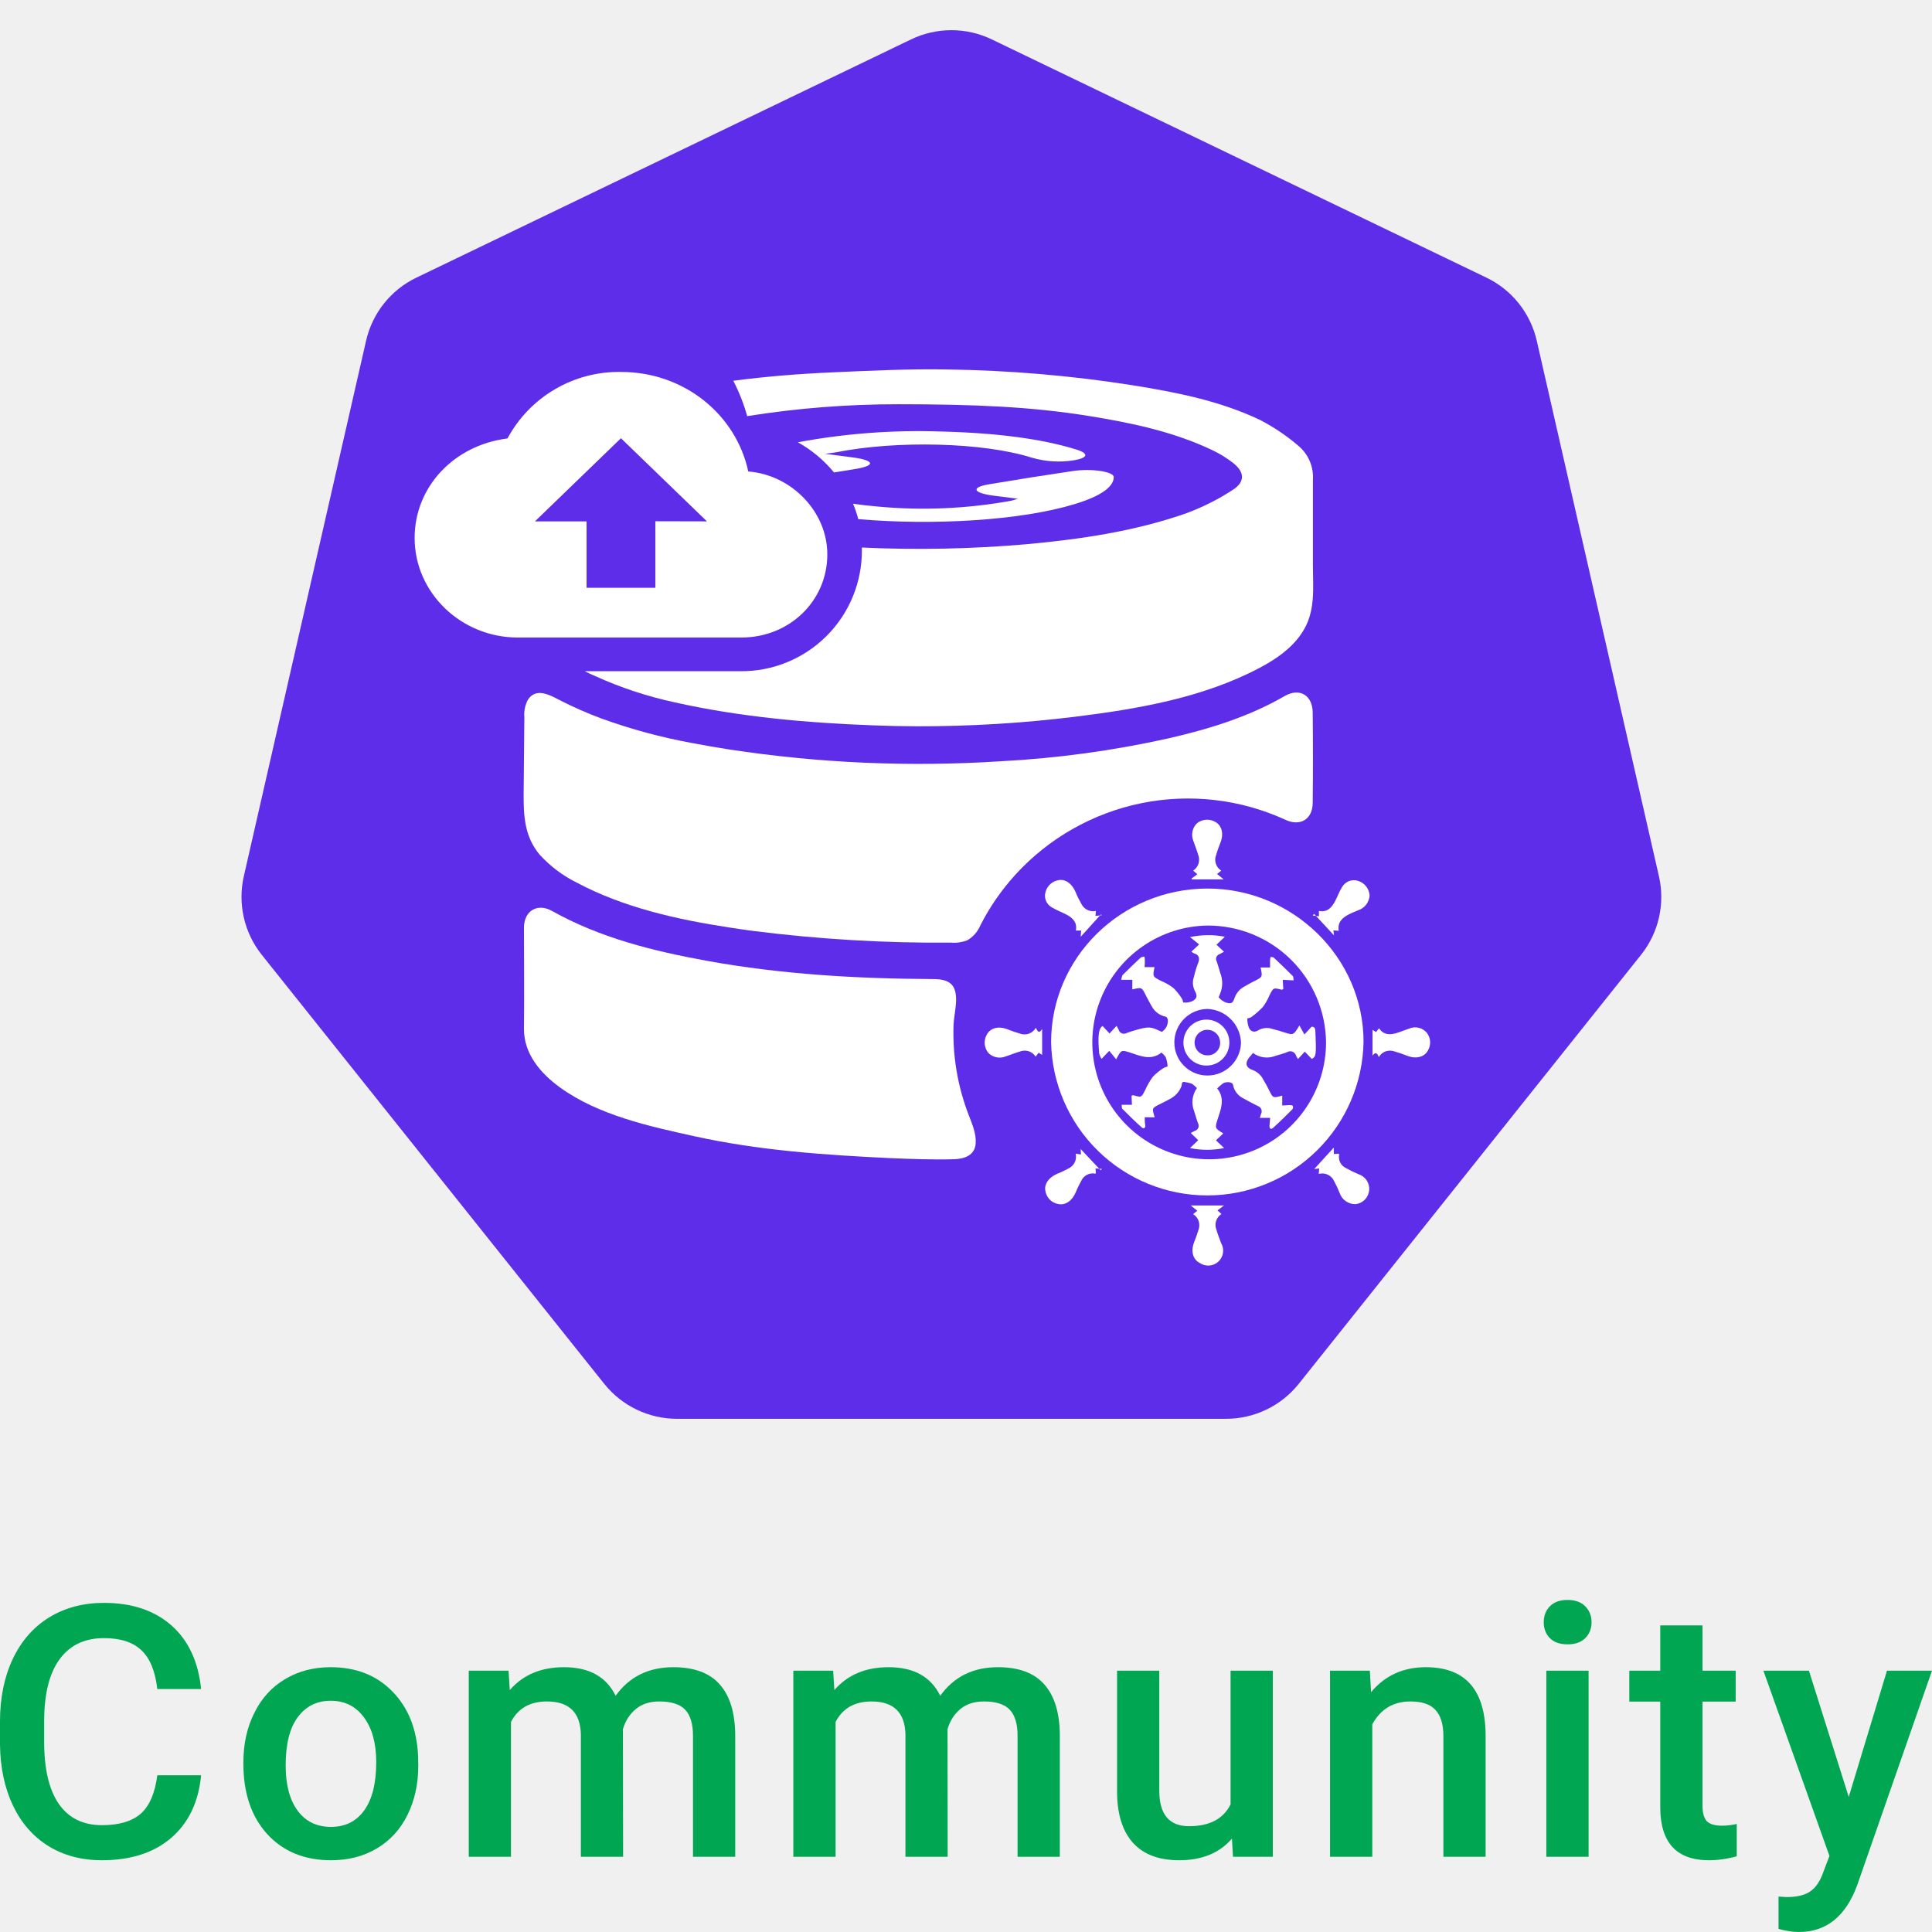
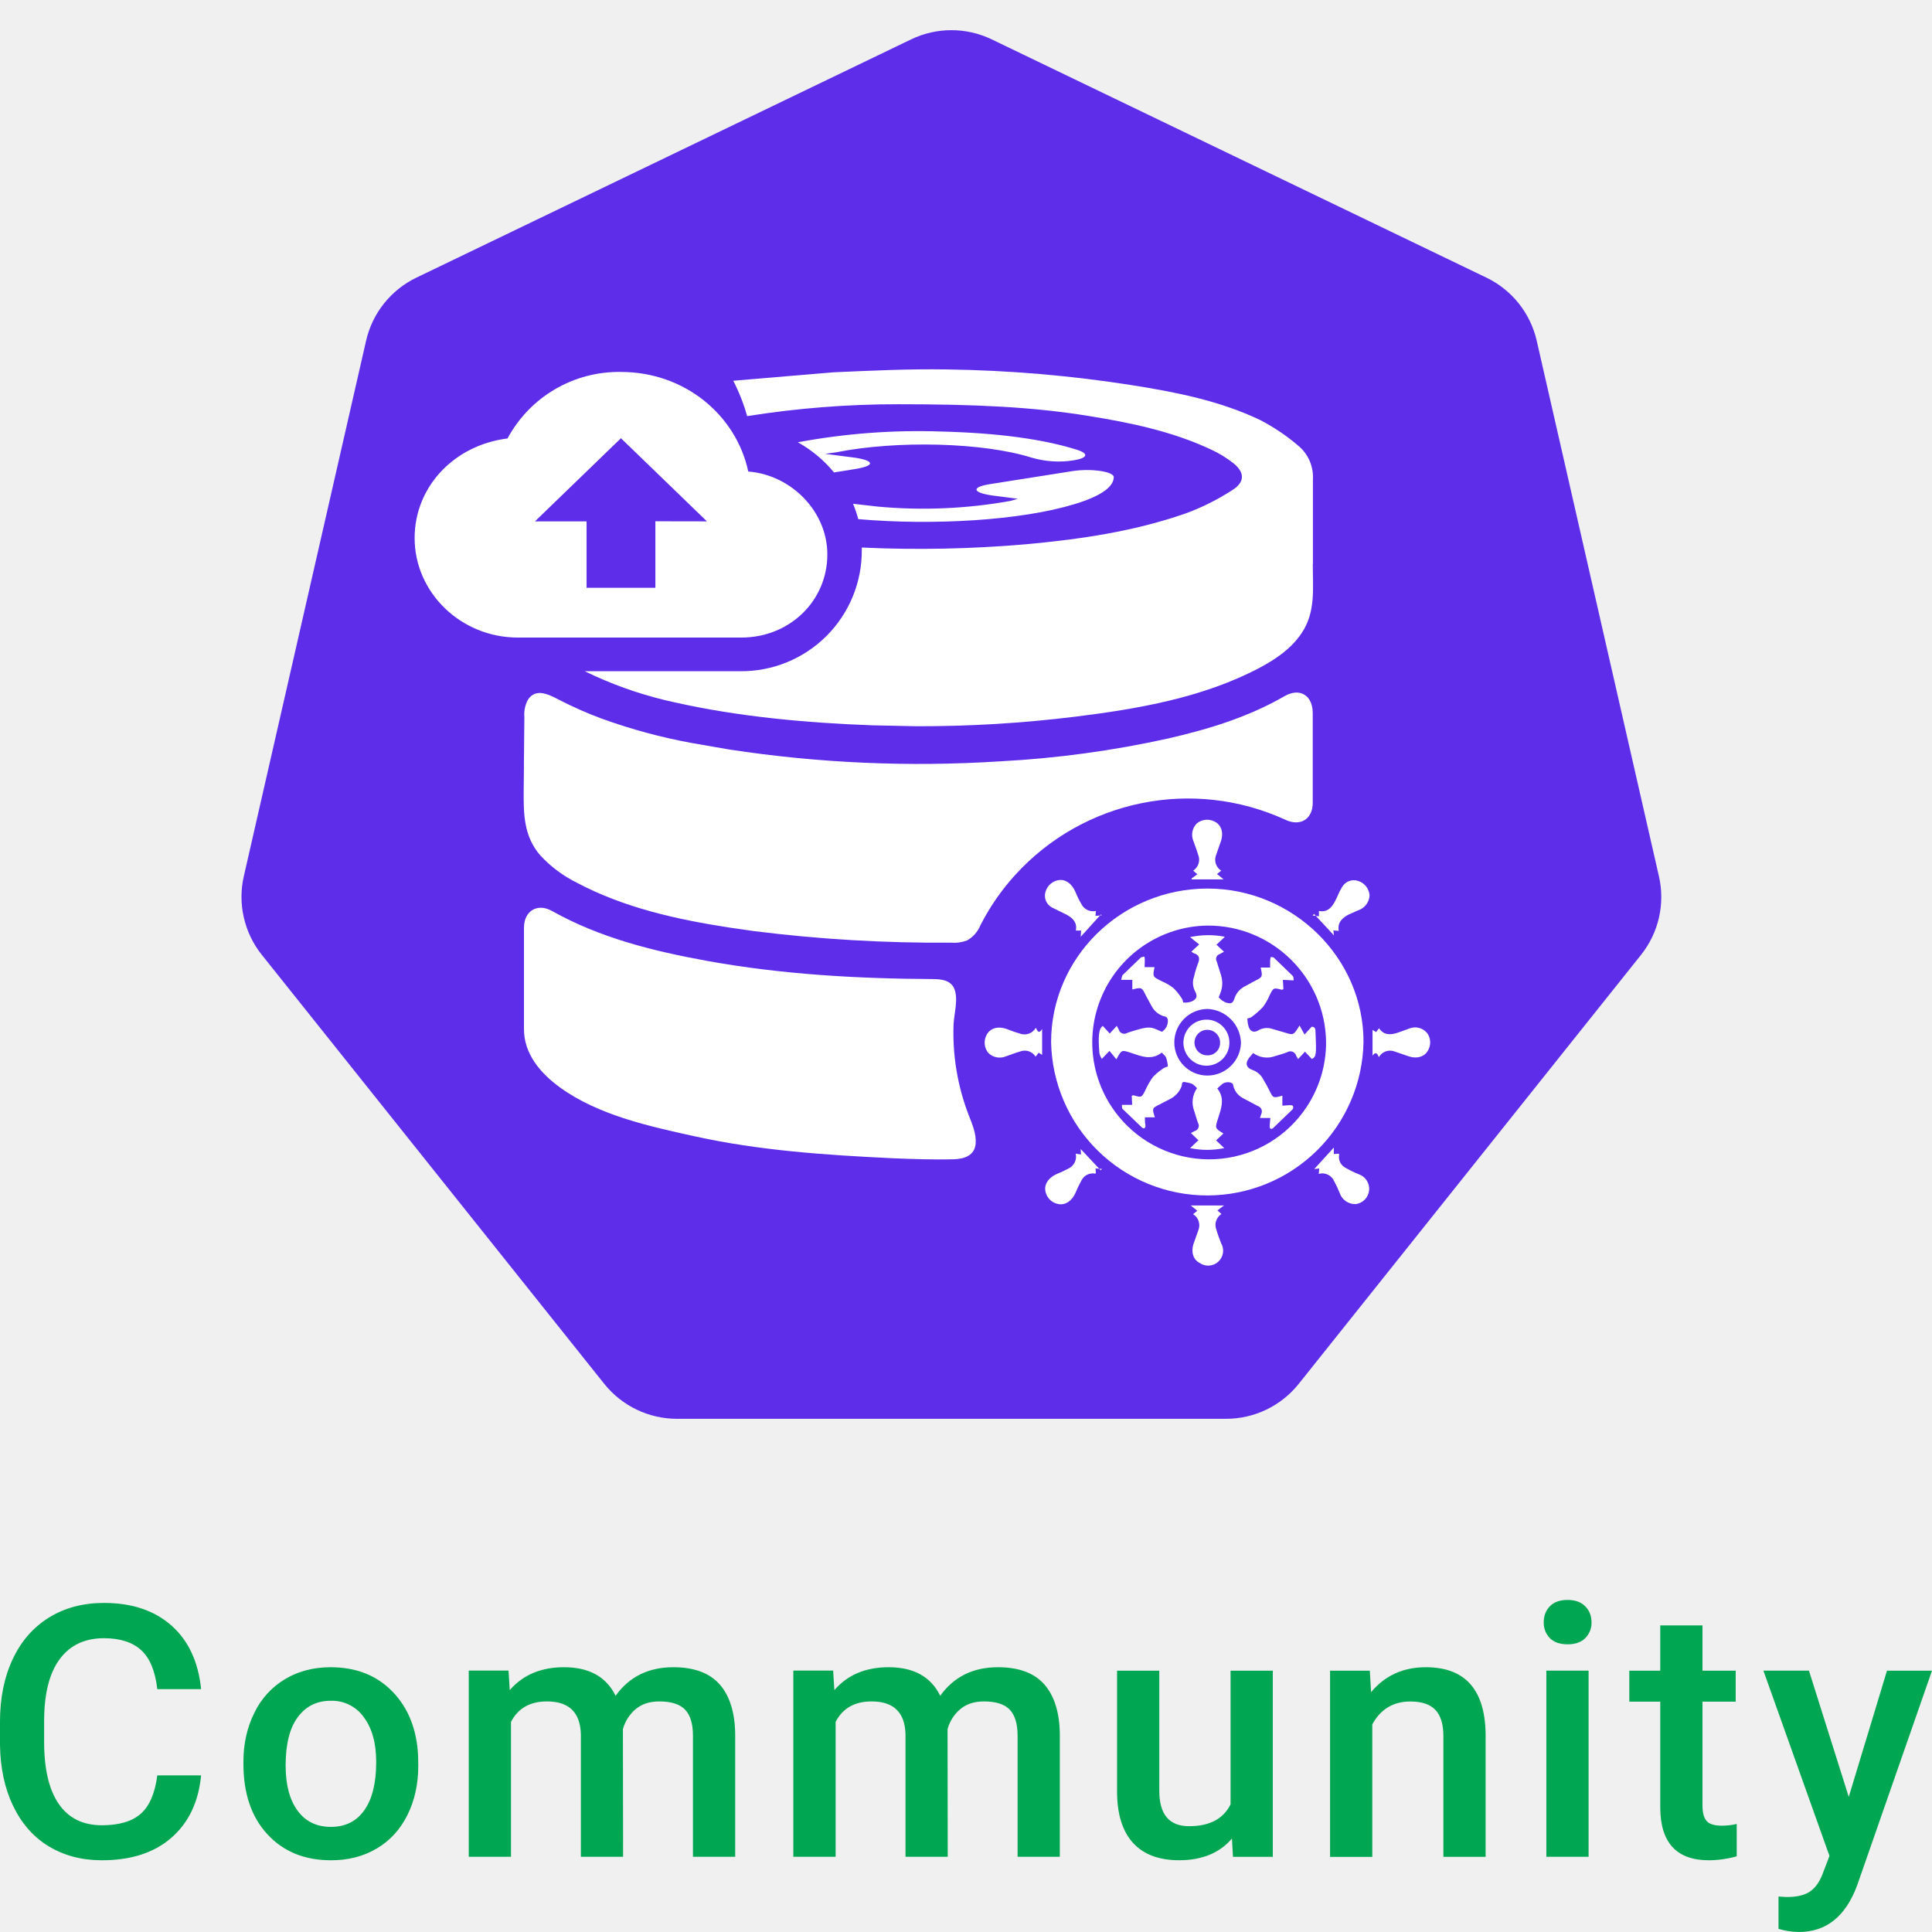
- <svg xmlns="http://www.w3.org/2000/svg" width="64" height="64" viewBox="0 0 64 64" fill="none">
-   <path d="M30.18 1.305L13.794 9.197C13.377 9.397 13.01 9.689 12.722 10.051C12.433 10.413 12.23 10.836 12.127 11.287L8.079 29.018C7.974 29.471 7.974 29.941 8.077 30.394C8.18 30.847 8.384 31.271 8.674 31.633L20.02 45.846C20.309 46.206 20.676 46.497 21.093 46.697C21.51 46.897 21.966 47 22.429 47H40.61C41.072 47.001 41.529 46.897 41.946 46.697C42.363 46.498 42.73 46.207 43.019 45.846L54.359 31.633C54.648 31.272 54.852 30.849 54.955 30.398C55.058 29.947 55.058 29.478 54.954 29.026L50.907 11.287C50.804 10.836 50.6 10.413 50.312 10.051C50.023 9.689 49.657 9.397 49.24 9.197L32.854 1.305C32.437 1.104 31.98 1 31.517 1C31.054 1 30.597 1.104 30.18 1.305V1.305Z" fill="#5E2DEA" />
-   <path d="M17.355 25.351L17.37 23.762C17.352 23.559 17.393 23.356 17.489 23.177C17.754 22.776 18.191 23.012 18.509 23.177C18.971 23.415 19.448 23.626 19.936 23.806C20.908 24.158 21.909 24.428 22.926 24.614C23.335 24.693 23.751 24.763 24.156 24.827C27.124 25.28 30.132 25.412 33.127 25.219C35.001 25.122 36.864 24.869 38.695 24.462C40.039 24.154 41.353 23.754 42.559 23.056C43.053 22.774 43.479 23.03 43.485 23.605C43.496 24.601 43.496 25.597 43.485 26.594C43.485 27.134 43.076 27.383 42.593 27.162C41.099 26.473 39.425 26.279 37.813 26.606C36.201 26.934 34.735 27.767 33.629 28.983C33.171 29.487 32.783 30.049 32.475 30.655C32.388 30.864 32.235 31.038 32.039 31.15C31.87 31.215 31.689 31.241 31.508 31.226C29.315 31.244 27.122 31.114 24.946 30.838C24.689 30.804 24.43 30.767 24.171 30.726C22.425 30.459 20.669 30.067 19.114 29.242C18.653 29.015 18.238 28.704 17.889 28.326C17.354 27.701 17.34 26.974 17.347 26.192L17.355 25.351Z" fill="white" />
-   <path d="M29.502 38.365C27.319 38.26 25.149 38.113 23.006 37.64C21.505 37.31 19.824 36.942 18.554 36.026C17.911 35.561 17.347 34.909 17.357 34.072C17.37 32.959 17.357 31.846 17.357 30.731C17.357 30.177 17.797 29.907 18.277 30.172C19.881 31.071 21.631 31.503 23.418 31.829C25.899 32.28 28.402 32.42 30.917 32.433C31.186 32.433 31.5 32.476 31.613 32.754C31.753 33.101 31.603 33.579 31.588 33.937C31.55 34.962 31.721 35.985 32.091 36.942C32.206 37.236 32.346 37.564 32.32 37.886C32.287 38.281 31.936 38.393 31.593 38.401C30.902 38.42 30.203 38.393 29.502 38.365Z" fill="white" />
-   <path d="M34.819 34.524C34.819 31.721 37.137 29.44 39.996 29.434C42.831 29.434 45.169 31.722 45.169 34.511C45.146 35.867 44.592 37.16 43.625 38.112C42.659 39.064 41.357 39.599 40 39.6C38.644 39.602 37.34 39.071 36.371 38.122C35.402 37.172 34.845 35.88 34.819 34.524V34.524ZM39.996 30.66C39.233 30.672 38.49 30.909 37.862 31.342C37.233 31.774 36.746 32.383 36.462 33.091C36.178 33.8 36.11 34.576 36.266 35.324C36.422 36.071 36.796 36.755 37.34 37.29C37.883 37.826 38.574 38.188 39.323 38.333C40.072 38.477 40.848 38.397 41.552 38.102C42.256 37.807 42.857 37.311 43.279 36.675C43.702 36.04 43.927 35.294 43.927 34.53C43.916 33.497 43.497 32.51 42.76 31.784C42.023 31.059 41.03 30.655 39.996 30.66V30.66Z" fill="white" />
-   <path d="M39.476 29.098L39.664 28.961L39.525 28.84C39.61 28.785 39.673 28.703 39.703 28.606C39.733 28.51 39.728 28.406 39.69 28.313C39.645 28.159 39.584 28.011 39.533 27.859C39.492 27.761 39.48 27.653 39.501 27.549C39.521 27.444 39.573 27.349 39.649 27.274C39.731 27.207 39.832 27.166 39.938 27.156C40.044 27.146 40.15 27.168 40.244 27.218C40.473 27.335 40.547 27.61 40.43 27.909C40.379 28.041 40.328 28.174 40.29 28.311C40.25 28.405 40.245 28.509 40.275 28.607C40.306 28.704 40.369 28.787 40.455 28.842L40.316 28.952L40.536 29.131H39.476V29.098Z" fill="white" />
-   <path d="M39.523 40.22L39.662 40.108L39.444 39.932H40.547L40.33 40.096L40.463 40.215C40.378 40.27 40.314 40.352 40.284 40.449C40.254 40.545 40.259 40.65 40.298 40.743C40.339 40.891 40.399 41.035 40.45 41.178C40.507 41.275 40.53 41.389 40.514 41.5C40.498 41.612 40.444 41.714 40.362 41.791C40.279 41.868 40.173 41.915 40.061 41.923C39.949 41.931 39.837 41.901 39.744 41.838C39.513 41.721 39.441 41.444 39.558 41.147C39.609 41.015 39.66 40.881 39.7 40.745C39.737 40.65 39.739 40.546 39.707 40.45C39.675 40.354 39.61 40.273 39.523 40.22V40.22Z" fill="white" />
-   <path d="M35.634 38.217L35.808 38.243L35.798 38.063L36.458 38.764L36.508 38.723L36.291 38.706L36.301 38.863C36.301 38.863 36.285 38.88 36.278 38.878C36.187 38.86 36.093 38.873 36.01 38.915C35.928 38.957 35.861 39.025 35.822 39.109C35.747 39.243 35.681 39.382 35.622 39.524C35.505 39.782 35.301 39.922 35.081 39.89C34.964 39.875 34.855 39.82 34.772 39.736C34.69 39.651 34.638 39.541 34.625 39.424C34.598 39.209 34.747 39.005 35.005 38.891C35.137 38.838 35.266 38.777 35.391 38.71C35.482 38.668 35.556 38.596 35.6 38.507C35.645 38.417 35.656 38.314 35.634 38.217V38.217Z" fill="white" />
-   <path d="M43.685 38.888L43.701 38.707L43.536 38.725L44.184 38.014V38.228L44.349 38.219C44.349 38.228 44.364 38.238 44.362 38.247C44.343 38.334 44.354 38.426 44.394 38.506C44.433 38.587 44.499 38.652 44.58 38.69C44.719 38.769 44.863 38.839 45.01 38.9C45.12 38.936 45.214 39.01 45.277 39.107C45.34 39.205 45.367 39.321 45.355 39.436C45.343 39.551 45.292 39.659 45.211 39.741C45.129 39.824 45.022 39.876 44.907 39.889C44.789 39.892 44.673 39.856 44.577 39.788C44.481 39.72 44.41 39.622 44.374 39.51C44.321 39.377 44.261 39.249 44.193 39.124C44.15 39.03 44.075 38.955 43.982 38.912C43.889 38.869 43.784 38.86 43.685 38.888Z" fill="white" />
-   <path d="M43.485 30.328L43.691 30.352V30.176C43.96 30.229 44.109 30.072 44.221 29.864C44.305 29.709 44.362 29.534 44.456 29.389C44.507 29.298 44.587 29.227 44.685 29.188C44.782 29.15 44.89 29.147 44.989 29.18C45.094 29.212 45.186 29.275 45.254 29.361C45.322 29.446 45.362 29.551 45.37 29.66C45.364 29.771 45.324 29.877 45.257 29.966C45.189 30.054 45.096 30.12 44.991 30.154C44.885 30.201 44.778 30.24 44.677 30.293C44.461 30.405 44.3 30.557 44.348 30.834L44.171 30.819L44.189 30.984L43.53 30.273L43.485 30.328Z" fill="white" />
-   <path d="M36.303 30.176L36.29 30.341L36.499 30.319L36.47 30.291L35.8 31.031L35.814 30.825H35.639C35.692 30.565 35.543 30.415 35.342 30.304C35.177 30.217 35.012 30.158 34.847 30.06C34.758 30.012 34.688 29.934 34.649 29.84C34.611 29.746 34.605 29.642 34.635 29.544C34.664 29.439 34.724 29.345 34.808 29.274C34.891 29.204 34.994 29.161 35.103 29.15C35.316 29.13 35.515 29.284 35.627 29.544C35.682 29.682 35.748 29.815 35.822 29.943C35.864 30.031 35.935 30.101 36.022 30.143C36.109 30.186 36.209 30.197 36.303 30.176V30.176Z" fill="white" />
-   <path d="M45.675 35.018C45.627 34.898 45.574 34.824 45.467 34.969V34.116L45.583 34.189L45.683 34.062C45.823 34.275 46.024 34.289 46.244 34.227C46.39 34.184 46.532 34.121 46.677 34.074C46.775 34.032 46.884 34.022 46.988 34.045C47.092 34.068 47.186 34.123 47.258 34.202C47.325 34.285 47.366 34.387 47.374 34.493C47.382 34.6 47.357 34.707 47.302 34.799C47.183 35.018 46.911 35.087 46.623 34.977C46.48 34.92 46.334 34.87 46.186 34.827C46.092 34.794 45.989 34.795 45.896 34.83C45.802 34.865 45.724 34.931 45.675 35.018V35.018Z" fill="white" />
-   <path d="M34.313 34.047C34.369 34.156 34.412 34.26 34.522 34.088V34.944L34.407 34.873L34.306 35.002C34.252 34.916 34.169 34.852 34.072 34.822C33.975 34.792 33.871 34.797 33.777 34.837C33.624 34.88 33.477 34.941 33.325 34.992C33.228 35.033 33.12 35.045 33.016 35.025C32.911 35.005 32.815 34.955 32.74 34.88C32.673 34.797 32.632 34.697 32.621 34.591C32.611 34.485 32.632 34.379 32.682 34.285C32.801 34.052 33.071 33.98 33.37 34.095C33.507 34.151 33.648 34.199 33.79 34.24C33.886 34.275 33.991 34.275 34.087 34.24C34.183 34.204 34.263 34.136 34.313 34.047V34.047Z" fill="white" />
-   <path d="M38.486 34.181C38.553 34.14 38.607 34.081 38.642 34.011C38.677 33.941 38.693 33.863 38.686 33.785C38.686 33.747 38.648 33.686 38.618 33.679C38.519 33.66 38.425 33.618 38.344 33.558C38.264 33.497 38.197 33.419 38.15 33.33C38.087 33.214 38.02 33.101 37.962 32.983C37.824 32.7 37.825 32.7 37.509 32.776V32.458H37.141C37.161 32.392 37.162 32.324 37.195 32.293C37.388 32.096 37.588 31.909 37.787 31.722C37.815 31.696 37.87 31.699 37.911 31.688C37.919 31.73 37.923 31.772 37.924 31.814C37.924 31.885 37.924 31.956 37.916 32.037H38.246C38.18 32.355 38.181 32.352 38.471 32.497C38.614 32.557 38.748 32.635 38.87 32.728C38.98 32.836 39.076 32.957 39.157 33.087C39.182 33.122 39.187 33.209 39.2 33.209C39.295 33.218 39.39 33.206 39.479 33.173C39.644 33.091 39.68 33.008 39.583 32.828C39.545 32.755 39.523 32.675 39.518 32.593C39.513 32.51 39.525 32.428 39.553 32.35C39.587 32.2 39.632 32.051 39.687 31.907C39.754 31.742 39.723 31.631 39.547 31.577C39.518 31.562 39.491 31.544 39.466 31.524L39.723 31.285L39.421 31.043C39.801 30.961 40.194 30.957 40.575 31.031L40.297 31.294L40.546 31.528L40.401 31.607C40.377 31.614 40.355 31.626 40.337 31.643C40.319 31.659 40.304 31.68 40.295 31.702C40.286 31.725 40.282 31.75 40.283 31.774C40.285 31.799 40.291 31.823 40.303 31.844C40.358 31.994 40.394 32.153 40.447 32.303C40.508 32.502 40.499 32.716 40.42 32.909C40.406 32.957 40.361 33.031 40.376 33.044C40.438 33.117 40.517 33.174 40.605 33.209C40.788 33.261 40.837 33.244 40.902 33.044C40.961 32.884 41.079 32.752 41.232 32.675C41.329 32.616 41.431 32.561 41.533 32.51C41.825 32.365 41.827 32.367 41.759 32.05H42.072C42.072 31.974 42.072 31.894 42.072 31.813C42.075 31.776 42.081 31.739 42.089 31.702C42.125 31.702 42.175 31.702 42.198 31.726C42.41 31.923 42.619 32.125 42.824 32.331C42.851 32.359 42.843 32.42 42.852 32.476L42.493 32.458L42.511 32.764C42.478 32.777 42.467 32.789 42.458 32.786C42.178 32.713 42.18 32.715 42.048 32.982C41.993 33.114 41.922 33.238 41.837 33.353C41.72 33.477 41.591 33.591 41.453 33.691C41.415 33.722 41.316 33.73 41.317 33.745C41.319 33.845 41.336 33.943 41.368 34.037C41.436 34.202 41.578 34.202 41.698 34.121C41.768 34.083 41.845 34.061 41.925 34.055C42.004 34.049 42.084 34.061 42.158 34.088C42.298 34.121 42.435 34.162 42.57 34.207C42.846 34.293 42.846 34.294 43.045 33.971L43.21 34.268L43.448 34.011C43.578 34.011 43.571 34.111 43.575 34.204C43.608 34.932 43.598 35.007 43.453 35.078L43.223 34.837L42.997 35.082C42.974 35.048 42.953 35.012 42.935 34.975C42.927 34.945 42.912 34.916 42.892 34.892C42.871 34.869 42.845 34.85 42.816 34.838C42.786 34.827 42.755 34.822 42.723 34.825C42.692 34.828 42.661 34.838 42.635 34.855C42.508 34.906 42.373 34.939 42.242 34.98C42.121 35.027 41.99 35.042 41.862 35.025C41.733 35.008 41.611 34.958 41.507 34.881C41.477 34.918 41.453 34.949 41.426 34.977C41.233 35.186 41.245 35.359 41.494 35.445C41.649 35.503 41.777 35.618 41.85 35.767C41.919 35.877 41.98 35.994 42.039 36.113C42.17 36.378 42.168 36.38 42.475 36.293V36.622C42.562 36.622 42.64 36.608 42.724 36.608C42.758 36.608 42.811 36.608 42.824 36.637C42.832 36.654 42.835 36.673 42.833 36.692C42.831 36.711 42.825 36.729 42.814 36.744C42.605 36.954 42.394 37.163 42.173 37.361C42.104 37.424 42.044 37.392 42.054 37.287C42.064 37.181 42.068 37.122 42.076 37.031H41.733C41.751 36.974 41.759 36.936 41.774 36.901C41.787 36.877 41.794 36.85 41.795 36.823C41.797 36.795 41.792 36.768 41.781 36.743C41.771 36.718 41.755 36.695 41.734 36.677C41.714 36.659 41.69 36.645 41.664 36.637C41.489 36.551 41.319 36.458 41.149 36.364C41.069 36.318 41 36.255 40.947 36.18C40.894 36.104 40.858 36.018 40.843 35.927C40.823 35.838 40.61 35.818 40.498 35.899C40.44 35.941 40.389 35.994 40.32 36.055C40.544 36.331 40.485 36.627 40.383 36.927C40.366 36.975 40.351 37.025 40.336 37.074C40.242 37.373 40.242 37.373 40.523 37.546L40.28 37.775L40.551 38.031C40.178 38.108 39.793 38.108 39.42 38.031L39.693 37.77L39.444 37.531C39.509 37.498 39.542 37.478 39.576 37.463C39.603 37.456 39.627 37.443 39.648 37.425C39.668 37.407 39.684 37.384 39.695 37.359C39.705 37.333 39.709 37.306 39.708 37.279C39.706 37.251 39.697 37.225 39.683 37.201C39.634 37.072 39.601 36.939 39.558 36.809C39.508 36.684 39.49 36.549 39.506 36.415C39.522 36.282 39.571 36.155 39.649 36.045C39.6 35.99 39.545 35.941 39.484 35.9C39.412 35.875 39.337 35.857 39.261 35.846C39.126 35.811 39.161 35.913 39.136 35.984C39.062 36.174 38.918 36.328 38.734 36.415C38.628 36.471 38.523 36.53 38.415 36.58C38.157 36.708 38.155 36.708 38.251 37.01H37.921C37.921 37.1 37.921 37.186 37.937 37.272C37.954 37.358 37.889 37.409 37.822 37.348C37.601 37.15 37.388 36.942 37.179 36.731C37.154 36.705 37.164 36.644 37.157 36.598H37.497L37.484 36.296C37.52 36.286 37.532 36.278 37.542 36.281C37.812 36.359 37.809 36.357 37.932 36.116C38.002 35.959 38.087 35.81 38.188 35.671C38.295 35.56 38.415 35.462 38.546 35.379C38.585 35.351 38.678 35.336 38.678 35.322C38.673 35.222 38.653 35.125 38.62 35.031C38.597 34.972 38.534 34.929 38.477 34.866C38.133 35.142 37.781 34.983 37.431 34.866C37.144 34.776 37.144 34.774 36.974 35.091L36.745 34.81L36.491 35.076C36.455 35.02 36.428 34.958 36.412 34.893C36.361 34.314 36.392 34.068 36.524 33.986L36.754 34.235L36.988 33.983C37.021 34.044 37.042 34.077 37.057 34.111C37.064 34.138 37.077 34.162 37.095 34.183C37.114 34.203 37.136 34.219 37.161 34.23C37.186 34.241 37.214 34.245 37.241 34.244C37.268 34.242 37.295 34.235 37.319 34.222C37.446 34.172 37.58 34.136 37.711 34.098C38.142 33.974 38.201 34.063 38.486 34.181ZM39.987 33.422C39.698 33.429 39.424 33.548 39.221 33.753C39.019 33.959 38.904 34.235 38.902 34.523C38.901 34.668 38.928 34.811 38.982 34.945C39.036 35.079 39.117 35.201 39.218 35.303C39.32 35.406 39.441 35.488 39.574 35.543C39.708 35.599 39.85 35.628 39.995 35.628C40.284 35.628 40.561 35.517 40.769 35.316C40.977 35.116 41.099 34.843 41.11 34.555C41.104 34.257 40.984 33.973 40.773 33.762C40.563 33.55 40.28 33.429 39.982 33.422H39.987Z" fill="white" />
-   <path d="M40.006 33.777C40.202 33.788 40.386 33.874 40.52 34.017C40.654 34.16 40.727 34.349 40.725 34.545C40.723 34.741 40.646 34.929 40.509 35.069C40.372 35.21 40.186 35.292 39.99 35.298C39.887 35.302 39.785 35.285 39.688 35.247C39.593 35.21 39.505 35.154 39.431 35.082C39.358 35.01 39.3 34.924 39.26 34.829C39.221 34.734 39.201 34.632 39.202 34.529C39.203 34.426 39.225 34.324 39.267 34.23C39.308 34.136 39.368 34.051 39.443 33.981C39.519 33.91 39.607 33.856 39.704 33.821C39.801 33.786 39.904 33.771 40.006 33.777V33.777ZM40.419 34.54C40.419 34.456 40.395 34.374 40.349 34.304C40.303 34.234 40.237 34.179 40.16 34.147C40.083 34.114 39.998 34.105 39.915 34.12C39.833 34.136 39.757 34.176 39.697 34.235C39.638 34.294 39.597 34.369 39.58 34.451C39.563 34.533 39.571 34.618 39.602 34.696C39.633 34.773 39.687 34.84 39.757 34.887C39.826 34.934 39.908 34.96 39.992 34.96C40.048 34.962 40.105 34.953 40.158 34.932C40.211 34.911 40.259 34.88 40.299 34.839C40.339 34.799 40.37 34.751 40.391 34.698C40.411 34.645 40.421 34.589 40.419 34.532V34.54Z" fill="white" />
-   <path d="M43.492 18.684C43.492 17.752 43.492 16.82 43.492 15.889C43.505 15.686 43.472 15.483 43.395 15.295C43.319 15.107 43.201 14.939 43.05 14.802C42.653 14.456 42.215 14.158 41.748 13.915C40.409 13.276 38.965 12.994 37.509 12.761C35.477 12.441 33.426 12.267 31.37 12.239C30.11 12.217 28.849 12.278 27.59 12.334C26.486 12.382 25.388 12.469 24.292 12.613C24.485 12.987 24.639 13.38 24.752 13.785C26.407 13.521 28.08 13.39 29.756 13.391C32.307 13.391 34.191 13.477 36.058 13.778C37.459 14.004 38.849 14.291 40.145 14.905C40.394 15.021 40.63 15.166 40.847 15.335C41.236 15.64 41.251 15.966 40.831 16.232C40.345 16.549 39.824 16.809 39.279 17.009C37.57 17.605 35.791 17.864 33.992 18.029C32.182 18.186 30.365 18.222 28.551 18.138C28.551 18.161 28.551 18.182 28.551 18.204C28.556 18.734 28.456 19.26 28.256 19.751C28.056 20.242 27.76 20.688 27.385 21.064C27.011 21.439 26.565 21.736 26.074 21.937C25.584 22.138 25.058 22.24 24.528 22.235H19.373C19.489 22.294 19.606 22.352 19.725 22.4C20.568 22.782 21.45 23.072 22.355 23.267C24.483 23.745 26.711 23.945 28.889 24.027C29.383 24.047 29.878 24.058 30.373 24.059C32.122 24.063 33.87 23.957 35.606 23.744C37.69 23.487 39.855 23.114 41.731 22.121C42.265 21.838 42.781 21.485 43.116 20.982C43.598 20.276 43.49 19.488 43.492 18.684Z" fill="white" />
-   <path d="M35.599 16.699C36.457 16.438 36.89 16.136 36.895 15.805C36.895 15.622 36.158 15.511 35.538 15.604C34.59 15.744 33.659 15.891 32.753 16.044C32.148 16.148 32.242 16.329 32.895 16.417L33.72 16.522C33.616 16.552 33.555 16.575 33.479 16.591C32.029 16.853 30.55 16.917 29.083 16.781C28.786 16.756 28.513 16.723 28.259 16.687C28.328 16.853 28.386 17.023 28.432 17.197C30.902 17.411 33.807 17.246 35.599 16.699Z" fill="white" />
-   <path d="M28.199 15.146L27.332 15.033C27.535 15.005 27.629 14.997 27.701 14.982C29.708 14.582 32.572 14.652 34.178 15.16C34.63 15.293 35.107 15.323 35.573 15.248C36.034 15.17 36.082 15.027 35.67 14.896C34.545 14.543 33.052 14.342 31.189 14.295C29.594 14.239 27.998 14.358 26.43 14.651C26.888 14.906 27.294 15.245 27.627 15.65C27.853 15.614 28.082 15.579 28.306 15.541C29.037 15.427 28.979 15.243 28.199 15.146Z" fill="white" />
-   <path d="M24.787 15.618C24.387 13.747 22.678 12.321 20.57 12.321C19.802 12.308 19.045 12.506 18.382 12.895C17.719 13.283 17.175 13.847 16.811 14.524C15.045 14.745 13.735 16.121 13.735 17.821C13.735 19.635 15.273 21.119 17.153 21.119H24.557C26.153 21.119 27.406 19.907 27.406 18.364C27.406 16.941 26.209 15.729 24.787 15.618ZM21.71 17.267V19.472H19.431V17.271H17.721L20.57 14.517L23.418 17.271L21.71 17.267Z" fill="white" />
-   <path d="M6.662 58.808C6.578 59.693 6.248 60.385 5.672 60.882C5.096 61.376 4.33 61.623 3.374 61.623C2.706 61.623 2.117 61.468 1.607 61.156C1.1 60.841 0.708 60.394 0.432 59.817C0.155 59.239 0.012 58.568 0 57.805V57.029C0 56.247 0.14 55.557 0.42 54.961C0.701 54.364 1.102 53.904 1.624 53.581C2.15 53.258 2.756 53.097 3.443 53.097C4.369 53.097 5.113 53.346 5.678 53.843C6.242 54.341 6.57 55.044 6.662 55.952H5.211C5.142 55.356 4.965 54.926 4.681 54.664C4.401 54.398 3.988 54.265 3.443 54.265C2.81 54.265 2.322 54.495 1.981 54.955C1.643 55.411 1.47 56.081 1.463 56.967V57.702C1.463 58.599 1.624 59.283 1.946 59.754C2.273 60.225 2.749 60.461 3.374 60.461C3.946 60.461 4.376 60.333 4.664 60.079C4.952 59.824 5.134 59.401 5.211 58.808H6.662Z" fill="#00A651" />
-   <path d="M8.063 58.369C8.063 57.765 8.184 57.221 8.426 56.739C8.668 56.252 9.008 55.88 9.445 55.622C9.883 55.36 10.386 55.228 10.954 55.228C11.795 55.228 12.476 55.496 12.998 56.032C13.524 56.568 13.808 57.278 13.85 58.164L13.856 58.489C13.856 59.096 13.737 59.64 13.499 60.119C13.265 60.597 12.927 60.968 12.486 61.23C12.048 61.492 11.541 61.623 10.966 61.623C10.086 61.623 9.382 61.334 8.852 60.757C8.326 60.176 8.063 59.402 8.063 58.437V58.369ZM9.463 58.489C9.463 59.123 9.595 59.621 9.86 59.982C10.125 60.339 10.493 60.518 10.966 60.518C11.438 60.518 11.804 60.335 12.065 59.971C12.33 59.606 12.463 59.072 12.463 58.369C12.463 57.746 12.326 57.252 12.054 56.887C11.785 56.522 11.418 56.34 10.954 56.34C10.497 56.34 10.134 56.52 9.866 56.881C9.597 57.239 9.463 57.774 9.463 58.489Z" fill="#00A651" />
-   <path d="M16.846 55.343L16.887 55.986C17.324 55.481 17.923 55.228 18.683 55.228C19.516 55.228 20.086 55.544 20.393 56.175C20.846 55.544 21.484 55.228 22.305 55.228C22.992 55.228 23.503 55.417 23.837 55.793C24.175 56.169 24.347 56.724 24.355 57.457V61.509H22.956V57.497C22.956 57.105 22.869 56.819 22.697 56.636C22.524 56.454 22.238 56.363 21.839 56.363C21.52 56.363 21.259 56.448 21.056 56.619C20.856 56.786 20.716 57.007 20.635 57.28L20.641 61.509H19.242V57.451C19.223 56.726 18.848 56.363 18.119 56.363C17.558 56.363 17.161 56.589 16.927 57.041V61.509H15.528V55.343H16.846Z" fill="#00A651" />
-   <path d="M27.599 55.343L27.639 55.986C28.077 55.481 28.676 55.228 29.436 55.228C30.269 55.228 30.839 55.544 31.146 56.175C31.599 55.544 32.236 55.228 33.058 55.228C33.745 55.228 34.255 55.417 34.589 55.793C34.927 56.169 35.1 56.724 35.108 57.457V61.509H33.708V57.497C33.708 57.105 33.622 56.819 33.449 56.636C33.276 56.454 32.99 56.363 32.591 56.363C32.273 56.363 32.011 56.448 31.808 56.619C31.608 56.786 31.468 57.007 31.388 57.28L31.393 61.509H29.994V57.451C29.975 56.726 29.601 56.363 28.871 56.363C28.311 56.363 27.914 56.589 27.68 57.041V61.509H26.28V55.343H27.599Z" fill="#00A651" />
-   <path d="M40.81 60.905C40.399 61.384 39.816 61.623 39.059 61.623C38.384 61.623 37.871 61.428 37.522 61.036C37.177 60.645 37.004 60.079 37.004 59.338V55.343H38.403V59.321C38.403 60.103 38.731 60.495 39.388 60.495C40.067 60.495 40.526 60.254 40.764 59.771V55.343H42.163V61.509H40.844L40.81 60.905Z" fill="#00A651" />
-   <path d="M45.378 55.343L45.418 56.055C45.879 55.504 46.484 55.228 47.232 55.228C48.53 55.228 49.19 55.964 49.213 57.434V61.509H47.814V57.514C47.814 57.123 47.727 56.834 47.555 56.648C47.386 56.458 47.108 56.363 46.72 56.363C46.156 56.363 45.735 56.615 45.459 57.121V61.509H44.059V55.343H45.378Z" fill="#00A651" />
-   <path d="M52.624 61.509H51.225V55.343H52.624V61.509ZM51.138 53.741C51.138 53.528 51.205 53.352 51.34 53.211C51.478 53.07 51.674 53 51.927 53C52.18 53 52.376 53.07 52.514 53.211C52.653 53.352 52.722 53.528 52.722 53.741C52.722 53.95 52.653 54.125 52.514 54.265C52.376 54.402 52.18 54.471 51.927 54.471C51.674 54.471 51.478 54.402 51.34 54.265C51.205 54.125 51.138 53.95 51.138 53.741Z" fill="#00A651" />
-   <path d="M56.397 53.843V55.343H57.497V56.368H56.397V59.811C56.397 60.047 56.443 60.217 56.535 60.324C56.632 60.426 56.8 60.478 57.042 60.478C57.203 60.478 57.367 60.459 57.532 60.421V61.492C57.213 61.58 56.906 61.623 56.61 61.623C55.535 61.623 54.998 61.036 54.998 59.862V56.368H53.973V55.343H54.998V53.843H56.397Z" fill="#00A651" />
-   <path d="M61.242 59.526L62.509 55.343H64L61.524 62.444C61.144 63.481 60.499 64 59.589 64C59.386 64 59.161 63.966 58.916 63.897V62.826L59.18 62.843C59.534 62.843 59.798 62.778 59.975 62.649C60.156 62.524 60.297 62.311 60.401 62.011L60.603 61.481L58.415 55.343H59.923L61.242 59.526Z" fill="#00A651" />
+ <svg xmlns="http://www.w3.org/2000/svg" width="64" height="64" fill="none">
+   <path d="M30.18 1.305L13.794 9.197a3.08 3.08 0 0 0-1.667 2.091L8.079 29.018c-.105.453-.106.923-.002 1.376s.307.877.598 1.239L20.02 45.846c.29.361.656.651 1.073.851s.873.303 1.336.303H40.61a3.08 3.08 0 0 0 2.409-1.154l11.34-14.212c.289-.362.493-.784.596-1.235s.103-.92-.001-1.372l-4.048-17.739a3.08 3.08 0 0 0-1.667-2.091L32.854 1.305a3.08 3.08 0 0 0-2.674 0h0z" fill="#5e2dea" />
+   <g fill="#fff">
+     <path d="M17.355 25.351l.015-1.589a1.04 1.04 0 0 1 .119-.585c.265-.401.702-.165 1.021 0a12.76 12.76 0 0 0 1.426.63c.973.352 1.973.622 2.991.808l1.23.213a41.62 41.62 0 0 0 8.971.392 33.92 33.92 0 0 0 5.568-.757c1.344-.308 2.658-.709 3.863-1.406.495-.282.92-.026.927.549v2.989c0 .539-.409.788-.892.567a7.74 7.74 0 0 0-8.965 1.822c-.458.503-.846 1.066-1.154 1.672a1.02 1.02 0 0 1-.435.495 1.2 1.2 0 0 1-.531.076 49.12 49.12 0 0 1-6.562-.387l-.775-.112c-1.746-.267-3.502-.659-5.057-1.484-.461-.227-.877-.538-1.225-.917-.536-.625-.549-1.352-.542-2.134l.008-.841zm12.147 13.014c-2.183-.106-4.353-.252-6.496-.725-1.5-.33-3.182-.697-4.452-1.614-.643-.465-1.207-1.116-1.197-1.954v-3.34c0-.554.44-.824.92-.559 1.604.899 3.354 1.331 5.141 1.657 2.481.45 4.984.59 7.499.603.269 0 .584.043.696.322.14.346-.01.824-.025 1.182a7.57 7.57 0 0 0 .503 3.006c.115.293.256.621.229.943-.033.396-.384.508-.727.516-.691.018-1.39-.008-2.091-.036zm5.317-3.841c0-2.803 2.318-5.083 5.177-5.09 2.834 0 5.172 2.289 5.172 5.077-.022 1.356-.577 2.65-1.543 3.602S41.357 39.599 40 39.601a5.17 5.17 0 0 1-3.629-1.479 5.18 5.18 0 0 1-1.552-3.598h0zm5.177-3.863a3.87 3.87 0 0 0-2.656 6.63 3.87 3.87 0 0 0 5.94-.615 3.87 3.87 0 0 0 .648-2.145 3.91 3.91 0 0 0-3.931-3.87h0z" />
+     <path d="M39.476 29.098l.188-.137-.139-.12a.43.43 0 0 0 .165-.528c-.044-.153-.105-.302-.157-.453a.53.53 0 0 1 .115-.585.54.54 0 0 1 .595-.056c.229.117.303.392.186.691l-.14.402a.43.43 0 0 0 .165.531l-.139.11.219.178h-1.06v-.033zm.047 11.122l.139-.112-.218-.176h1.103l-.218.165.133.119a.43.43 0 0 0-.165.528c.041.148.1.292.152.435.057.097.08.211.064.322a.5.5 0 0 1-.152.291c-.082.077-.188.123-.301.132s-.224-.022-.317-.085c-.231-.117-.303-.394-.186-.691l.142-.402a.43.43 0 0 0-.176-.524h0zm-3.889-2.003l.175.026-.01-.18.66.701.049-.041-.216-.017.01.157s-.017.017-.023.015c-.091-.018-.185-.005-.268.037a.42.42 0 0 0-.189.194 4.02 4.02 0 0 0-.199.415c-.117.257-.322.397-.541.366a.53.53 0 0 1-.457-.467c-.026-.214.122-.419.381-.532a3.94 3.94 0 0 0 .386-.181.43.43 0 0 0 .209-.203c.044-.09.056-.192.033-.29h0zm8.051.671l.017-.181-.165.018.648-.711v.214l.165-.01c0 .01.015.02.013.028-.019.088-.008.179.032.26a.4.4 0 0 0 .186.184 3.63 3.63 0 0 0 .43.209.51.51 0 0 1-.104.989c-.118.003-.233-.032-.33-.101a.54.54 0 0 1-.203-.279c-.053-.132-.113-.261-.181-.386a.43.43 0 0 0-.508-.236zm-.2-8.56l.206.025v-.176c.269.053.417-.104.529-.312.084-.155.142-.33.236-.475.05-.092.131-.163.228-.201s.205-.041.304-.008a.54.54 0 0 1 .381.48.55.55 0 0 1-.379.495l-.313.139c-.216.112-.377.264-.33.541l-.177-.015.018.165-.66-.711-.044.054zm-7.182-.152l-.013.165.209-.021-.03-.028-.669.74.013-.206h-.175c.053-.26-.096-.41-.297-.521l-.495-.244a.44.44 0 0 1-.213-.516.54.54 0 0 1 .468-.394c.213-.02.412.134.524.394.055.137.12.271.195.399a.43.43 0 0 0 .481.232h0zm9.372 4.842c-.048-.12-.101-.194-.208-.049v-.852l.116.072.1-.127c.14.213.341.228.561.165.147-.043.289-.105.434-.153a.51.51 0 0 1 .311-.028c.104.023.198.078.27.157s.108.185.116.291-.017.213-.072.306c-.119.219-.391.288-.679.178l-.437-.15c-.094-.033-.197-.032-.29.003a.43.43 0 0 0-.221.188h0zm-11.362-.971c.056.109.099.213.209.041v.856l-.115-.071-.101.129a.43.43 0 0 0-.529-.165c-.153.043-.3.104-.452.155a.54.54 0 0 1-.31.033c-.104-.02-.2-.071-.276-.145a.54.54 0 0 1-.058-.595c.119-.232.389-.305.688-.19.137.056.278.104.42.145a.43.43 0 0 0 .523-.193h0z" />
+     <path d="M38.486 34.181a.42.42 0 0 0 .156-.169c.035-.07.05-.148.044-.226 0-.038-.038-.099-.068-.105-.099-.02-.193-.061-.274-.122a.68.68 0 0 1-.194-.228l-.188-.346c-.139-.284-.137-.284-.453-.208v-.318h-.368c.02-.066.021-.134.054-.165l.592-.571c.028-.026.082-.023.124-.035a.82.82 0 0 1 .013.127l-.008.223h.33c-.066.318-.064.315.226.46.142.06.276.138.399.231a1.99 1.99 0 0 1 .287.359c.025.035.03.122.043.122.094.008.19-.004.279-.036.165-.082.201-.165.104-.345a.6.6 0 0 1-.03-.478 3.19 3.19 0 0 1 .134-.444c.068-.165.036-.275-.14-.33-.029-.015-.056-.033-.081-.053l.257-.239-.302-.242c.38-.082.773-.086 1.154-.011l-.279.262.249.234-.145.079c-.024.007-.045.019-.063.036s-.033.037-.042.06-.013.047-.012.072.008.049.02.07l.144.458a.9.9 0 0 1-.026.607c-.015.048-.059.122-.044.135a.59.59 0 0 0 .229.165c.183.051.233.035.297-.165.059-.16.177-.292.33-.369l.302-.165c.292-.145.294-.143.226-.46h.313v-.237c.003-.037.009-.074.017-.11.036 0 .086 0 .109.023l.627.605c.026.028.018.089.028.145l-.359-.018.018.307c-.033.013-.044.025-.053.021-.28-.073-.279-.071-.411.196a1.74 1.74 0 0 1-.211.371 2.7 2.7 0 0 1-.384.338c-.038.031-.137.04-.135.054a.92.92 0 0 0 .051.292c.068.165.209.165.33.084a.56.56 0 0 1 .46-.033l.412.119c.275.086.275.087.475-.236l.165.297.238-.257c.13 0 .124.101.127.193.033.729.023.803-.122.874l-.229-.241-.226.246a1.03 1.03 0 0 1-.063-.107.2.2 0 0 0-.119-.137.2.2 0 0 0-.181.017c-.127.051-.262.084-.392.125a.77.77 0 0 1-.735-.099l-.081.096c-.193.209-.181.383.068.468.156.057.283.173.356.322a4.13 4.13 0 0 1 .19.346c.13.265.129.267.435.18v.33c.087 0 .165-.015.249-.015.035 0 .087 0 .101.03.008.017.011.036.009.055s-.008.037-.019.052l-.641.617c-.069.063-.129.031-.119-.074l.022-.256h-.343l.041-.13c.013-.024.02-.051.021-.078s-.004-.055-.014-.08-.027-.048-.047-.066-.045-.032-.071-.04l-.515-.274a.62.62 0 0 1-.307-.437c-.02-.089-.233-.109-.345-.028-.058.043-.109.096-.178.157.224.275.165.572.063.872l-.046.147c-.094.298-.094.298.186.471l-.242.229.27.256a2.78 2.78 0 0 1-1.131 0l.274-.261-.249-.239.132-.068a.18.18 0 0 0 .118-.105.18.18 0 0 0 .013-.08c-.002-.027-.01-.054-.024-.078-.05-.129-.082-.262-.125-.392a.8.8 0 0 1 .091-.763c-.048-.055-.104-.104-.165-.145a1.19 1.19 0 0 0-.223-.054c-.135-.035-.101.068-.125.139-.074.19-.218.344-.402.43l-.318.165c-.259.129-.261.129-.165.43h-.33c0 .091 0 .176.017.262s-.048.137-.115.076l-.643-.617c-.025-.026-.015-.087-.021-.133h.34l-.013-.302c.036-.01.048-.018.058-.015.27.078.267.076.391-.165.069-.157.155-.306.255-.445.107-.111.227-.209.358-.292.04-.028.132-.043.132-.058-.005-.099-.024-.197-.058-.29-.023-.059-.086-.102-.143-.165-.343.275-.696.117-1.045 0-.287-.091-.287-.092-.457.224l-.229-.28-.254.265a.61.61 0 0 1-.079-.183c-.051-.579-.02-.824.112-.907l.229.249.234-.252.069.129c.007.026.02.051.039.071s.041.037.066.047.053.015.08.014.054-.009.078-.022c.127-.05.261-.086.392-.124.43-.124.49-.035.775.082zm1.5-.758a1.11 1.11 0 0 0-1.085 1.101c-.001.145.026.288.08.422s.135.256.236.358.223.184.356.24.276.085.421.085c.289 0 .566-.112.774-.312s.33-.473.341-.762c-.005-.298-.126-.582-.336-.793s-.494-.333-.792-.34h.005z" />
+     <path d="M40.006 33.777a.76.76 0 0 1 .719.769.76.76 0 0 1-1.294.537.75.75 0 0 1-.171-.253.77.77 0 0 1-.058-.3.75.75 0 0 1 .065-.299.77.77 0 0 1 .177-.249c.075-.07.164-.125.261-.16a.76.76 0 0 1 .302-.044h0zm.412.763c.001-.084-.023-.166-.07-.236s-.112-.125-.189-.157-.162-.042-.245-.026-.158.055-.218.114-.101.134-.118.216-.009.167.022.245.085.144.155.191a.42.42 0 0 0 .235.073c.057.002.113-.008.166-.028a.41.41 0 0 0 .261-.4v.008zm3.074-15.856v-2.795a1.35 1.35 0 0 0-.442-1.087 6.66 6.66 0 0 0-1.303-.887c-1.339-.64-2.783-.922-4.239-1.154a43.3 43.3 0 0 0-6.139-.523c-1.26-.021-2.521.04-3.781.096l-3.298.279c.193.374.347.767.46 1.172a31.67 31.67 0 0 1 5.004-.394c2.551 0 4.435.086 6.302.387 1.401.226 2.791.513 4.087 1.126a3.7 3.7 0 0 1 .702.43c.389.305.404.631-.017.897a7.67 7.67 0 0 1-1.551.777c-1.71.597-3.489.856-5.288 1.021a41 41 0 0 1-5.441.109v.066a3.99 3.99 0 0 1-1.166 2.86c-.375.375-.82.672-1.311.873a3.99 3.99 0 0 1-1.547.298H19.37l.351.165a13.04 13.04 0 0 0 2.63.867c2.129.478 4.356.678 6.534.76l1.484.031a42.05 42.05 0 0 0 5.233-.315c2.084-.257 4.249-.63 6.125-1.622.534-.284 1.05-.637 1.385-1.139.481-.706.374-1.494.376-2.299zm-7.893-1.985c.857-.261 1.291-.562 1.296-.894 0-.183-.737-.293-1.357-.201l-2.785.44c-.605.104-.511.285.142.373l.824.106-.241.069a16.31 16.31 0 0 1-4.396.19l-.824-.094a3.86 3.86 0 0 1 .173.509c2.47.214 5.375.049 7.167-.498z" />
+     <path d="M28.199 15.146l-.867-.112.369-.051c2.007-.401 4.871-.33 6.476.178a3.17 3.17 0 0 0 1.395.087c.462-.078.51-.221.097-.351-1.125-.354-2.618-.554-4.481-.602a21.75 21.75 0 0 0-4.758.356c.458.255.864.594 1.197.999l.679-.109c.73-.114.673-.298-.107-.396zm-3.412.473c-.399-1.871-2.109-3.298-4.216-3.298a4.19 4.19 0 0 0-3.759 2.203c-1.766.221-3.077 1.598-3.077 3.298 0 1.814 1.538 3.298 3.418 3.298h7.405c1.596 0 2.849-1.212 2.849-2.755 0-1.423-1.197-2.635-2.62-2.745zm-3.077 1.649v2.204h-2.279v-2.201h-1.71l2.849-2.754 2.848 2.754-1.708-.003z" />
+   </g>
+   <path d="M6.662 58.808c-.084.885-.415 1.577-.99 2.075s-1.342.741-2.297.741c-.668 0-1.257-.156-1.768-.467s-.898-.762-1.175-1.339S.012 58.57 0 57.806v-.775c0-.783.14-1.472.42-2.069s.681-1.056 1.203-1.379 1.132-.484 1.82-.484c.925 0 1.67.249 2.234.747s.893 1.201.985 2.109H5.211c-.069-.596-.246-1.026-.53-1.288s-.693-.399-1.238-.399c-.633 0-1.121.23-1.463.69s-.511 1.127-.518 2.012v.735c0 .897.161 1.581.484 2.052s.802.707 1.428.707c.572 0 1.002-.127 1.29-.382s.47-.678.547-1.271h1.451zm1.401-.439c0-.604.121-1.147.363-1.63a2.61 2.61 0 0 1 1.019-1.117c.438-.262.941-.393 1.509-.393.841 0 1.522.268 2.044.804s.81 1.246.852 2.132l.006.325c0 .608-.119 1.151-.357 1.63s-.572.849-1.013 1.111-.944.393-1.52.393c-.879 0-1.584-.289-2.113-.866s-.789-1.355-.789-2.32v-.068zm1.399.12c0 .635.132 1.132.397 1.493s.633.536 1.106.536.839-.182 1.1-.547.397-.899.397-1.602c0-.623-.136-1.117-.409-1.482a1.29 1.29 0 0 0-1.1-.547c-.457 0-.82.181-1.088.541s-.403.893-.403 1.607zm7.384-3.146l.04.644c.438-.505 1.036-.758 1.796-.758.833 0 1.403.315 1.71.946.453-.631 1.09-.946 1.912-.946.687 0 1.198.188 1.532.564s.511.931.518 1.664v4.052h-1.399v-4.012c0-.391-.086-.678-.259-.861s-.459-.274-.858-.274c-.319 0-.58.086-.783.257a1.32 1.32 0 0 0-.42.661l.006 4.229h-1.399v-4.058c-.019-.726-.393-1.089-1.123-1.089-.561 0-.958.226-1.192.678v4.468h-1.399v-6.167h1.319zm10.753 0l.04.644c.438-.505 1.036-.758 1.797-.758.833 0 1.403.315 1.71.946.453-.631 1.09-.946 1.912-.946.687 0 1.198.188 1.532.564s.511.931.518 1.664v4.052h-1.399v-4.012c0-.391-.086-.678-.259-.861s-.459-.274-.858-.274c-.319 0-.58.086-.783.257a1.32 1.32 0 0 0-.42.661l.006 4.229h-1.399v-4.058c-.019-.726-.393-1.089-1.123-1.089-.561 0-.958.226-1.192.678v4.468H26.28v-6.167h1.319zm13.211 5.562c-.411.479-.994.718-1.751.718-.676 0-1.188-.196-1.537-.587s-.518-.957-.518-1.698v-3.995h1.399v3.978c0 .783.328 1.174.985 1.174.679 0 1.138-.241 1.376-.724v-4.428h1.399v6.167h-1.319l-.034-.604zm4.568-5.562l.04.712c.461-.551 1.065-.826 1.814-.826 1.297 0 1.958.735 1.981 2.206v4.075h-1.399v-3.995c0-.391-.086-.68-.259-.866s-.447-.285-.835-.285c-.564 0-.985.253-1.261.758v4.389H44.06v-6.167h1.319zm7.246 6.166h-1.399v-6.167h1.399v6.167zm-1.486-7.768c0-.213.067-.389.202-.53s.334-.211.587-.211.449.07.587.211.207.317.207.53a.71.71 0 0 1-.207.524c-.138.14-.334.205-.587.205s-.449-.068-.587-.205a.73.73 0 0 1-.202-.524zm5.259.103v1.499h1.1v1.026h-1.1v3.442c0 .236.046.407.138.513s.265.154.507.154c.161 0 .324-.019.489-.057v1.072a3.48 3.48 0 0 1-.921.131c-1.075 0-1.612-.587-1.612-1.761v-3.494h-1.025v-1.026h1.025v-1.499h1.399zm4.845 5.682l1.267-4.183H64l-2.476 7.102C61.144 63.481 60.499 64 59.589 64a2.53 2.53 0 0 1-.674-.103v-1.072l.265.017c.353 0 .618-.065.795-.194s.322-.338.426-.638l.202-.53-2.188-6.138h1.509l1.319 4.183z" fill="#00a651" />
</svg>
